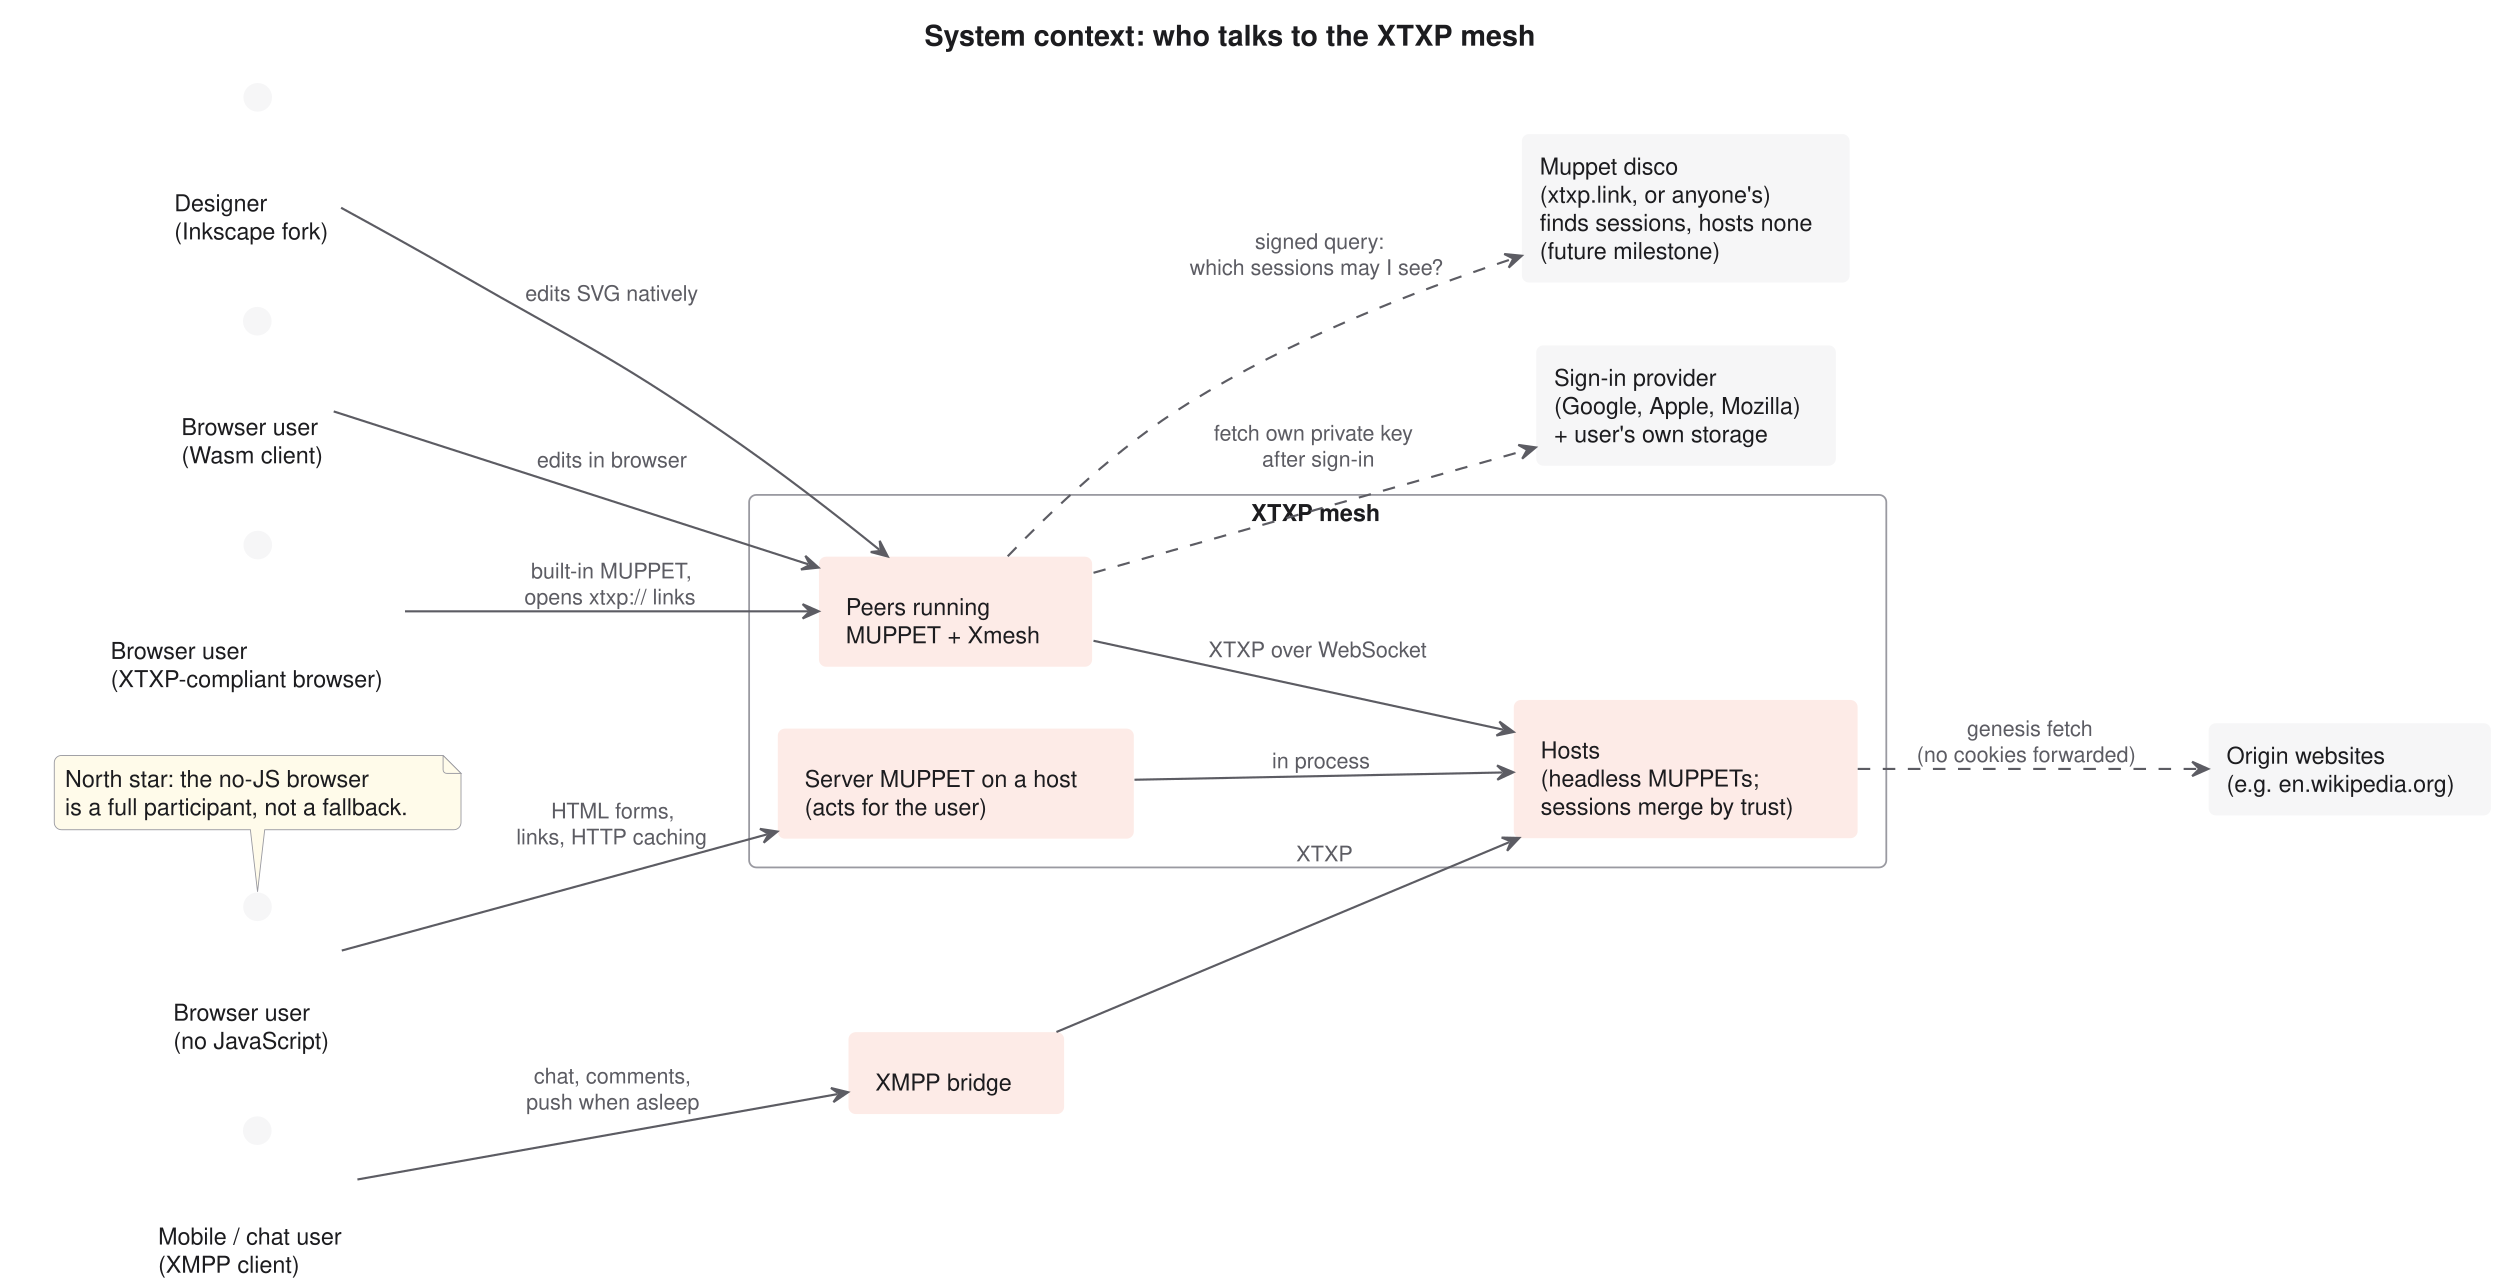
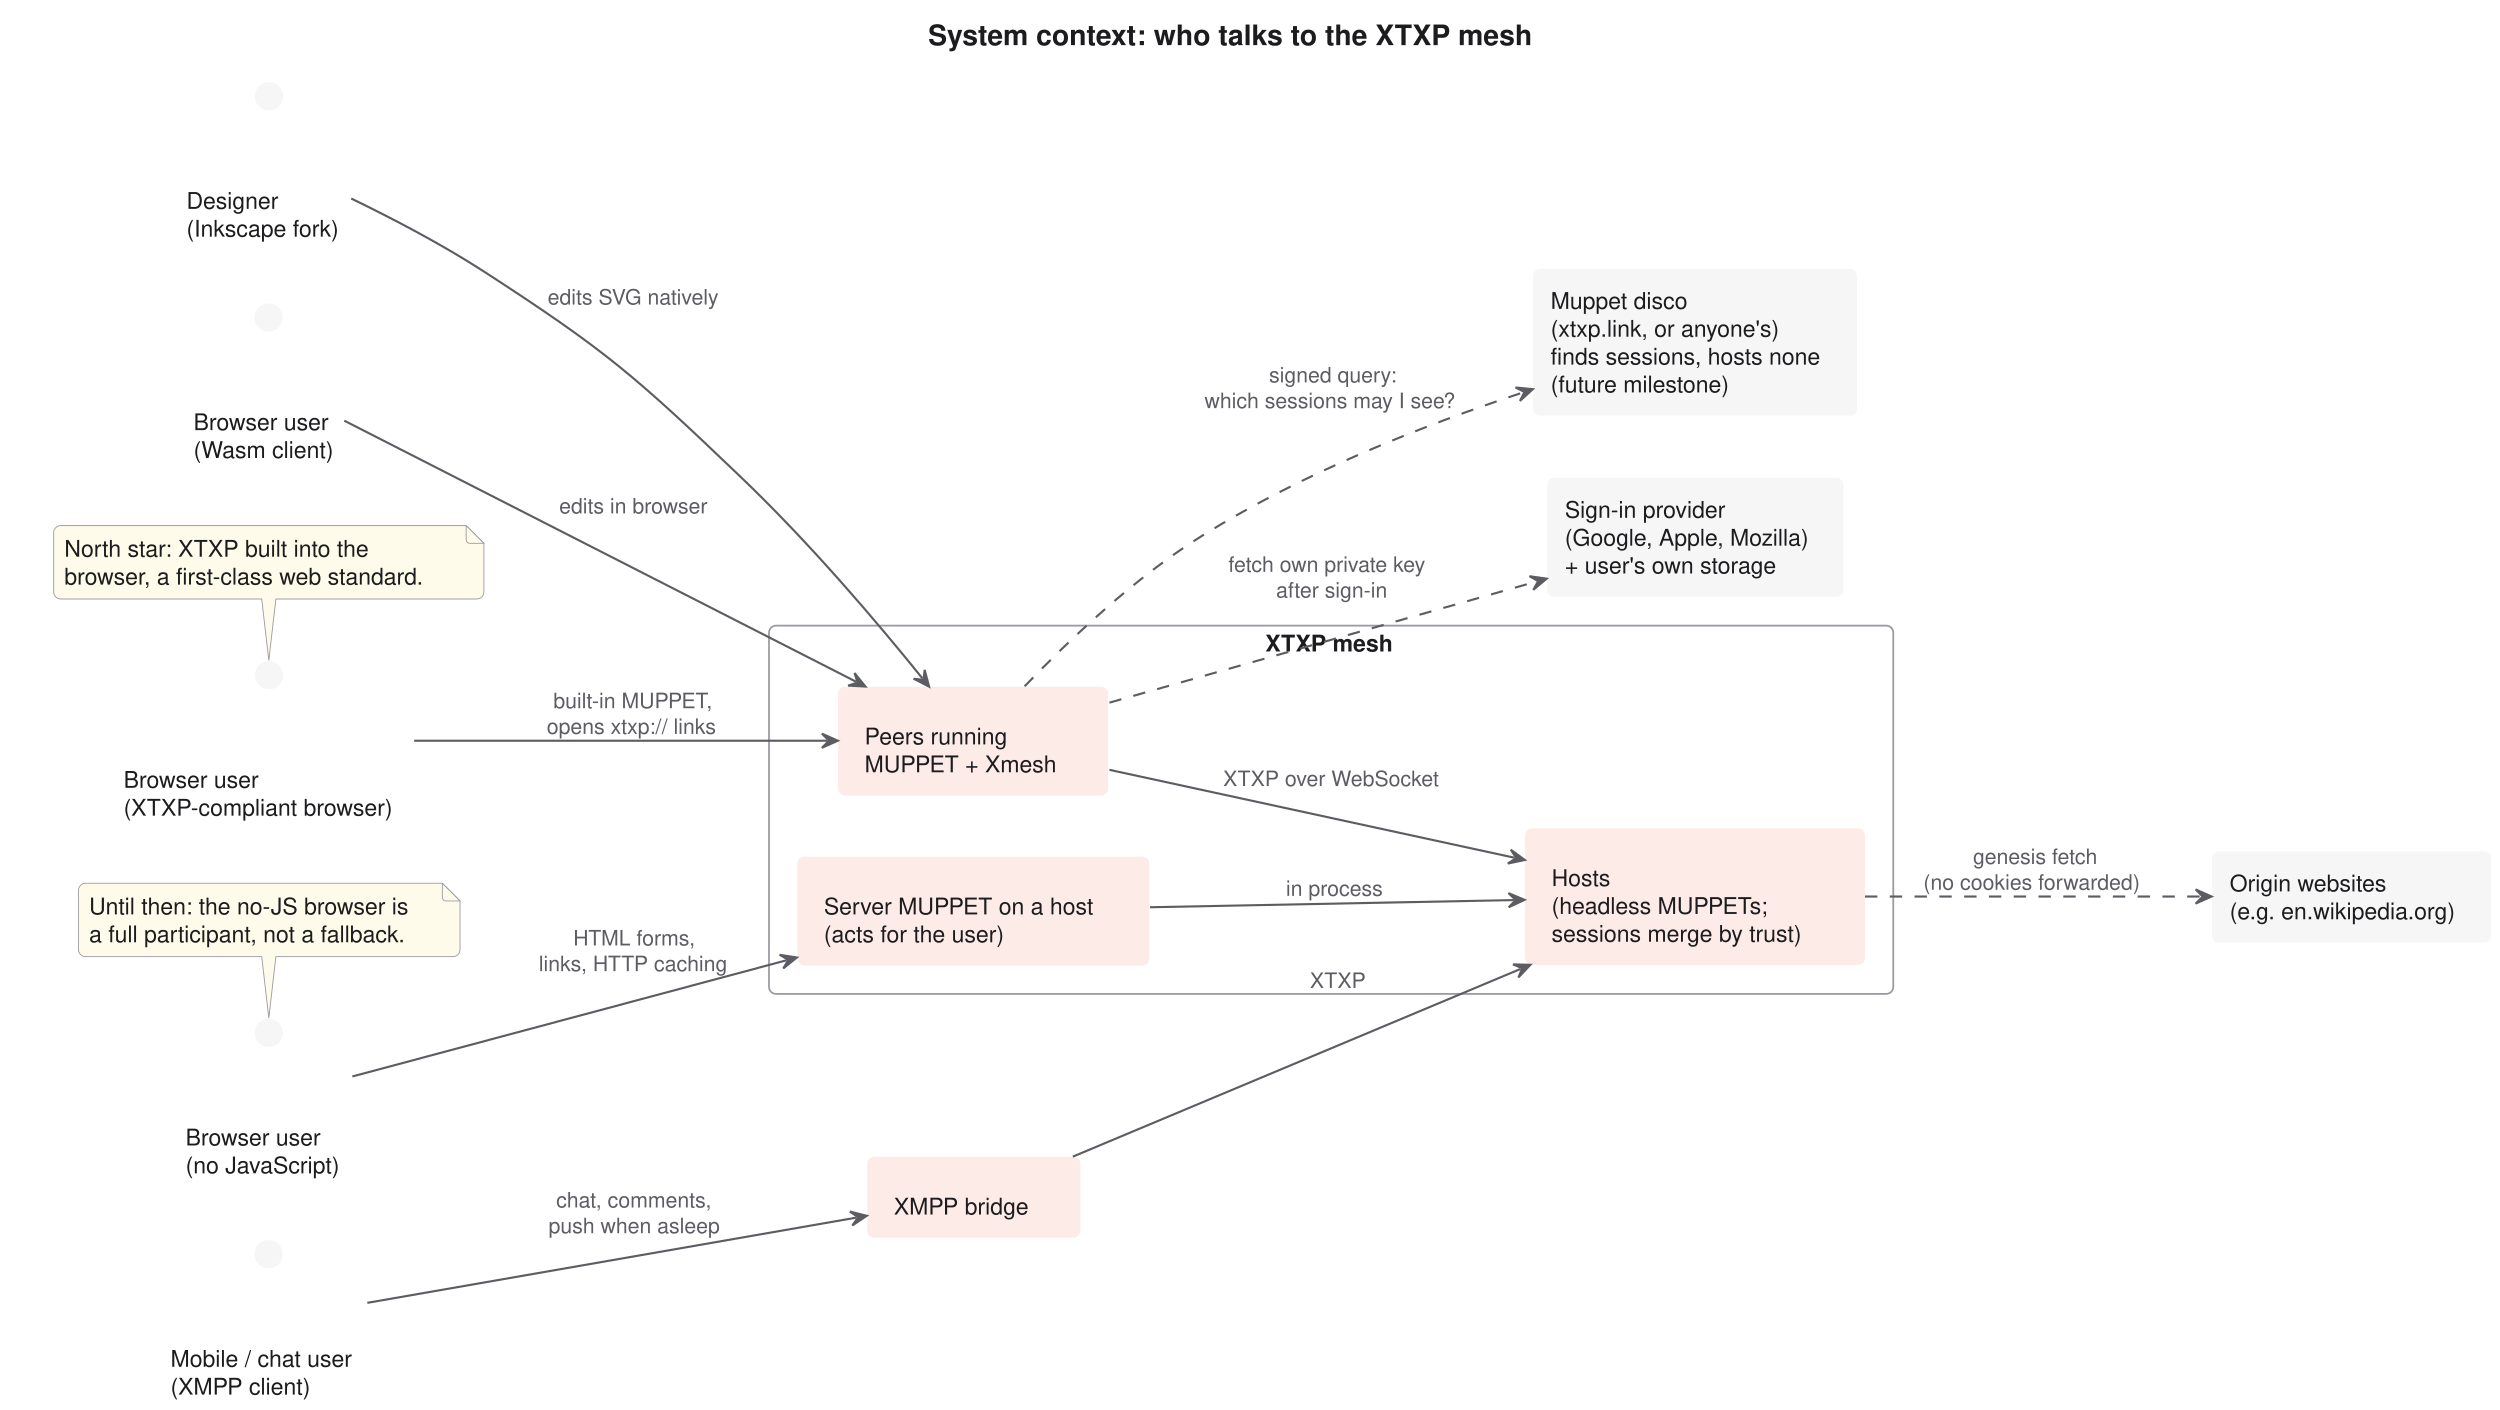
- <svg xmlns="http://www.w3.org/2000/svg" contentStyleType="text/css" data-diagram-type="DESCRIPTION" height="719px" preserveAspectRatio="none" style="width:1396px;height:719px;" version="1.1" viewBox="0 0 1396 719" width="1396px" zoomAndPan="magnify">
+ <svg xmlns="http://www.w3.org/2000/svg" contentStyleType="text/css" data-diagram-type="DESCRIPTION" height="796px" preserveAspectRatio="none" style="width:1412px;height:796px;" version="1.1" viewBox="0 0 1412 796" width="1412px" zoomAndPan="magnify">
  <defs />
  <g>
    <g class="title" data-source-line="2">
-       <text fill="#1C1C1F" font-family="Helvetica" font-size="16" font-weight="bold" lengthAdjust="spacing" textLength="350.5" x="516.21" y="25.5">System context: who talks to the XTXP mesh</text>
+       <text fill="#1C1C1F" font-family="Helvetica" font-size="16" font-weight="bold" lengthAdjust="spacing" textLength="350.5" x="524.215" y="25.5">System context: who talks to the XTXP mesh</text>
    </g>
    <g class="cluster" data-entity="mesh" data-source-line="12" data-uid="ent0007" id="cluster_mesh">
-       <rect fill="none" height="208" rx="4" ry="4" style="stroke:#9A9AA1;stroke-width:1;" width="635" x="418.31" y="276.359" />
-       <text fill="#1C1C1F" font-family="Helvetica" font-size="13" font-weight="bold" lengthAdjust="spacing" textLength="74.356" x="698.632" y="290.953">XTXP mesh</text>
+       <rect fill="none" height="208" rx="4" ry="4" style="stroke:#9A9AA1;stroke-width:1;" width="635" x="434.32" y="353.359" />
+       <text fill="#1C1C1F" font-family="Helvetica" font-size="13" font-weight="bold" lengthAdjust="spacing" textLength="74.356" x="714.642" y="367.953">XTXP mesh</text>
    </g>
    <g class="entity" data-entity="peers" data-source-line="13" data-uid="ent0008" id="entity_peers">
-       <rect fill="#FDEBE7" height="61.459" rx="4" ry="4" width="152.525" x="457.31" y="310.859" />
-       <rect fill="#FDEBE7" height="10" width="15" x="589.835" y="315.859" />
-       <rect fill="#FDEBE7" height="2" width="4" x="587.835" y="317.859" />
-       <rect fill="#FDEBE7" height="2" width="4" x="587.835" y="321.859" />
-       <text fill="#1C1C1F" font-family="Helvetica" font-size="13" lengthAdjust="spacing" textLength="85.617" x="472.31" y="343.453">Peers running</text>
-       <text fill="#1C1C1F" font-family="Helvetica" font-size="13" lengthAdjust="spacing" textLength="112.525" x="472.31" y="359.183">MUPPET + Xmesh</text>
+       <rect fill="#FDEBE7" height="61.459" rx="4" ry="4" width="152.525" x="473.32" y="387.859" />
+       <rect fill="#FDEBE7" height="10" width="15" x="605.845" y="392.859" />
+       <rect fill="#FDEBE7" height="2" width="4" x="603.845" y="394.859" />
+       <rect fill="#FDEBE7" height="2" width="4" x="603.845" y="398.859" />
+       <text fill="#1C1C1F" font-family="Helvetica" font-size="13" lengthAdjust="spacing" textLength="85.617" x="488.32" y="420.453">Peers running</text>
+       <text fill="#1C1C1F" font-family="Helvetica" font-size="13" lengthAdjust="spacing" textLength="112.525" x="488.32" y="436.183">MUPPET + Xmesh</text>
    </g>
    <g class="entity" data-entity="hosts" data-source-line="14" data-uid="ent0009" id="entity_hosts">
-       <rect fill="#FDEBE7" height="77.189" rx="4" ry="4" width="191.988" x="845.31" y="390.859" />
-       <rect fill="#FDEBE7" height="10" width="15" x="1017.298" y="395.859" />
-       <rect fill="#FDEBE7" height="2" width="4" x="1015.298" y="397.859" />
-       <rect fill="#FDEBE7" height="2" width="4" x="1015.298" y="401.859" />
-       <text fill="#1C1C1F" font-family="Helvetica" font-size="13" lengthAdjust="spacing" textLength="35.433" x="860.31" y="423.453">Hosts</text>
-       <text fill="#1C1C1F" font-family="Helvetica" font-size="13" lengthAdjust="spacing" textLength="128.388" x="860.31" y="439.183">(headless MUPPETs;</text>
-       <text fill="#1C1C1F" font-family="Helvetica" font-size="13" lengthAdjust="spacing" textLength="151.988" x="860.31" y="454.912">sessions merge by trust)</text>
+       <rect fill="#FDEBE7" height="77.189" rx="4" ry="4" width="191.988" x="861.32" y="467.859" />
+       <rect fill="#FDEBE7" height="10" width="15" x="1033.308" y="472.859" />
+       <rect fill="#FDEBE7" height="2" width="4" x="1031.308" y="474.859" />
+       <rect fill="#FDEBE7" height="2" width="4" x="1031.308" y="478.859" />
+       <text fill="#1C1C1F" font-family="Helvetica" font-size="13" lengthAdjust="spacing" textLength="35.433" x="876.32" y="500.453">Hosts</text>
+       <text fill="#1C1C1F" font-family="Helvetica" font-size="13" lengthAdjust="spacing" textLength="128.388" x="876.32" y="516.183">(headless MUPPETs;</text>
+       <text fill="#1C1C1F" font-family="Helvetica" font-size="13" lengthAdjust="spacing" textLength="151.988" x="876.32" y="531.912">sessions merge by trust)</text>
    </g>
    <g class="entity" data-entity="server" data-source-line="15" data-uid="ent0010" id="entity_server">
-       <rect fill="#FDEBE7" height="61.459" rx="4" ry="4" width="198.818" x="434.31" y="406.859" />
-       <rect fill="#FDEBE7" height="10" width="15" x="613.128" y="411.859" />
-       <rect fill="#FDEBE7" height="2" width="4" x="611.128" y="413.859" />
-       <rect fill="#FDEBE7" height="2" width="4" x="611.128" y="417.859" />
-       <text fill="#1C1C1F" font-family="Helvetica" font-size="13" lengthAdjust="spacing" textLength="158.818" x="449.31" y="439.453">Server MUPPET on a host</text>
-       <text fill="#1C1C1F" font-family="Helvetica" font-size="13" lengthAdjust="spacing" textLength="110.335" x="449.31" y="455.183">(acts for the user)</text>
+       <rect fill="#FDEBE7" height="61.459" rx="4" ry="4" width="198.818" x="450.32" y="483.859" />
+       <rect fill="#FDEBE7" height="10" width="15" x="629.138" y="488.859" />
+       <rect fill="#FDEBE7" height="2" width="4" x="627.138" y="490.859" />
+       <rect fill="#FDEBE7" height="2" width="4" x="627.138" y="494.859" />
+       <text fill="#1C1C1F" font-family="Helvetica" font-size="13" lengthAdjust="spacing" textLength="158.818" x="465.32" y="516.453">Server MUPPET on a host</text>
+       <text fill="#1C1C1F" font-family="Helvetica" font-size="13" lengthAdjust="spacing" textLength="110.335" x="465.32" y="532.183">(acts for the user)</text>
    </g>
    <g class="entity" data-entity="designer" data-source-line="6" data-uid="ent0002" id="entity_designer">
-       <ellipse cx="143.915" cy="54.359" fill="#F6F6F7" rx="8" ry="8" />
-       <path d="M143.915,62.359 L143.915,89.359 M130.915,70.359 L156.915,70.359 M143.915,89.359 L130.915,104.359 M143.915,89.359 L156.915,104.359" fill="none" />
-       <text fill="#1C1C1F" font-family="Helvetica" font-size="13" lengthAdjust="spacing" textLength="55.098" x="97.31" y="117.953">Designer</text>
-       <text fill="#1C1C1F" font-family="Helvetica" font-size="13" lengthAdjust="spacing" textLength="93.209" x="97.31" y="133.683">(Inkscape fork)</text>
+       <ellipse cx="151.924" cy="54.359" fill="#F6F6F7" rx="8" ry="8" />
+       <path d="M151.924,62.359 L151.924,89.359 M138.924,70.359 L164.924,70.359 M151.924,89.359 L138.924,104.359 M151.924,89.359 L164.924,104.359" fill="none" />
+       <text fill="#1C1C1F" font-family="Helvetica" font-size="13" lengthAdjust="spacing" textLength="55.098" x="105.32" y="117.953">Designer</text>
+       <text fill="#1C1C1F" font-family="Helvetica" font-size="13" lengthAdjust="spacing" textLength="93.209" x="105.32" y="133.683">(Inkscape fork)</text>
    </g>
    <g class="entity" data-entity="wasm" data-source-line="7" data-uid="ent0003" id="entity_wasm">
-       <ellipse cx="143.677" cy="179.359" fill="#F6F6F7" rx="8" ry="8" />
-       <path d="M143.677,187.359 L143.677,214.359 M130.677,195.359 L156.677,195.359 M143.677,214.359 L130.677,229.359 M143.677,214.359 L156.677,229.359" fill="none" />
-       <text fill="#1C1C1F" font-family="Helvetica" font-size="13" lengthAdjust="spacing" textLength="81.847" x="101.31" y="242.953">Browser user</text>
-       <text fill="#1C1C1F" font-family="Helvetica" font-size="13" lengthAdjust="spacing" textLength="84.735" x="101.31" y="258.683">(Wasm client)</text>
+       <ellipse cx="151.687" cy="179.359" fill="#F6F6F7" rx="8" ry="8" />
+       <path d="M151.687,187.359 L151.687,214.359 M138.687,195.359 L164.687,195.359 M151.687,214.359 L138.687,229.359 M151.687,214.359 L164.687,229.359" fill="none" />
+       <text fill="#1C1C1F" font-family="Helvetica" font-size="13" lengthAdjust="spacing" textLength="81.847" x="109.32" y="242.953">Browser user</text>
+       <text fill="#1C1C1F" font-family="Helvetica" font-size="13" lengthAdjust="spacing" textLength="84.735" x="109.32" y="258.683">(Wasm client)</text>
    </g>
    <g class="entity" data-entity="native" data-source-line="8" data-uid="ent0004" id="entity_native">
-       <ellipse cx="143.946" cy="304.359" fill="#F6F6F7" rx="8" ry="8" />
-       <path d="M143.946,312.359 L143.946,339.359 M130.946,320.359 L156.946,320.359 M143.946,339.359 L130.946,354.359 M143.946,339.359 L156.946,354.359" fill="none" />
-       <text fill="#1C1C1F" font-family="Helvetica" font-size="13" lengthAdjust="spacing" textLength="81.847" x="61.81" y="367.953">Browser user</text>
-       <text fill="#1C1C1F" font-family="Helvetica" font-size="13" lengthAdjust="spacing" textLength="164.271" x="61.81" y="383.683">(XTXP-compliant browser)</text>
+       <ellipse cx="151.956" cy="381.359" fill="#F6F6F7" rx="8" ry="8" />
+       <path d="M151.956,389.359 L151.956,416.359 M138.956,397.359 L164.956,397.359 M151.956,416.359 L138.956,431.359 M151.956,416.359 L164.956,431.359" fill="none" />
+       <text fill="#1C1C1F" font-family="Helvetica" font-size="13" lengthAdjust="spacing" textLength="81.847" x="69.82" y="444.953">Browser user</text>
+       <text fill="#1C1C1F" font-family="Helvetica" font-size="13" lengthAdjust="spacing" textLength="164.271" x="69.82" y="460.683">(XTXP-compliant browser)</text>
    </g>
    <g class="entity" data-entity="nojs" data-source-line="9" data-uid="ent0005" id="entity_nojs">
-       <ellipse cx="143.792" cy="506.359" fill="#F6F6F7" rx="8" ry="8" />
-       <path d="M143.792,514.359 L143.792,541.359 M130.792,522.359 L156.792,522.359 M143.792,541.359 L130.792,556.359 M143.792,541.359 L156.792,556.359" fill="none" />
-       <text fill="#1C1C1F" font-family="Helvetica" font-size="13" lengthAdjust="spacing" textLength="81.847" x="96.81" y="569.953">Browser user</text>
-       <text fill="#1C1C1F" font-family="Helvetica" font-size="13" lengthAdjust="spacing" textLength="93.964" x="96.81" y="585.683">(no JavaScript)</text>
+       <ellipse cx="151.802" cy="583.359" fill="#F6F6F7" rx="8" ry="8" />
+       <path d="M151.802,591.359 L151.802,618.359 M138.802,599.359 L164.802,599.359 M151.802,618.359 L138.802,633.359 M151.802,618.359 L164.802,633.359" fill="none" />
+       <text fill="#1C1C1F" font-family="Helvetica" font-size="13" lengthAdjust="spacing" textLength="81.847" x="104.82" y="646.953">Browser user</text>
+       <text fill="#1C1C1F" font-family="Helvetica" font-size="13" lengthAdjust="spacing" textLength="93.964" x="104.82" y="662.683">(no JavaScript)</text>
    </g>
    <g class="entity" data-entity="mobile" data-source-line="10" data-uid="ent0006" id="entity_mobile">
-       <ellipse cx="143.668" cy="631.359" fill="#F6F6F7" rx="8" ry="8" />
-       <path d="M143.668,639.359 L143.668,666.359 M130.668,647.359 L156.668,647.359 M143.668,666.359 L130.668,681.359 M143.668,666.359 L156.668,681.359" fill="none" />
-       <text fill="#1C1C1F" font-family="Helvetica" font-size="13" lengthAdjust="spacing" textLength="110.716" x="88.31" y="694.953">Mobile / chat user</text>
-       <text fill="#1C1C1F" font-family="Helvetica" font-size="13" lengthAdjust="spacing" textLength="83.592" x="88.31" y="710.683">(XMPP client)</text>
+       <ellipse cx="151.678" cy="708.359" fill="#F6F6F7" rx="8" ry="8" />
+       <path d="M151.678,716.359 L151.678,743.359 M138.678,724.359 L164.678,724.359 M151.678,743.359 L138.678,758.359 M151.678,743.359 L164.678,758.359" fill="none" />
+       <text fill="#1C1C1F" font-family="Helvetica" font-size="13" lengthAdjust="spacing" textLength="110.716" x="96.32" y="771.953">Mobile / chat user</text>
+       <text fill="#1C1C1F" font-family="Helvetica" font-size="13" lengthAdjust="spacing" textLength="83.592" x="96.32" y="787.683">(XMPP client)</text>
    </g>
    <g class="entity" data-entity="disco" data-source-line="18" data-uid="ent0011" id="entity_disco">
-       <rect fill="#F6F6F7" height="82.918" rx="4" ry="4" width="183.02" x="849.81" y="74.859" />
-       <text fill="#1C1C1F" font-family="Helvetica" font-size="13" lengthAdjust="spacing" textLength="84.03" x="859.81" y="97.453">Muppet disco</text>
-       <text fill="#1C1C1F" font-family="Helvetica" font-size="13" lengthAdjust="spacing" textLength="140.594" x="859.81" y="113.183">(xtxp.link, or anyone's)</text>
-       <text fill="#1C1C1F" font-family="Helvetica" font-size="13" lengthAdjust="spacing" textLength="163.02" x="859.81" y="128.912">finds sessions, hosts none</text>
-       <text fill="#1C1C1F" font-family="Helvetica" font-size="13" lengthAdjust="spacing" textLength="109.484" x="859.81" y="144.642">(future milestone)</text>
+       <rect fill="#F6F6F7" height="82.918" rx="4" ry="4" width="183.02" x="865.82" y="151.859" />
+       <text fill="#1C1C1F" font-family="Helvetica" font-size="13" lengthAdjust="spacing" textLength="84.03" x="875.82" y="174.453">Muppet disco</text>
+       <text fill="#1C1C1F" font-family="Helvetica" font-size="13" lengthAdjust="spacing" textLength="140.594" x="875.82" y="190.183">(xtxp.link, or anyone's)</text>
+       <text fill="#1C1C1F" font-family="Helvetica" font-size="13" lengthAdjust="spacing" textLength="163.02" x="875.82" y="205.912">finds sessions, hosts none</text>
+       <text fill="#1C1C1F" font-family="Helvetica" font-size="13" lengthAdjust="spacing" textLength="109.484" x="875.82" y="221.642">(future milestone)</text>
    </g>
    <g class="entity" data-entity="bridge" data-source-line="19" data-uid="ent0012" id="entity_bridge">
-       <rect fill="#FDEBE7" height="45.73" rx="4" ry="4" width="120.387" x="473.81" y="576.359" />
-       <rect fill="#FDEBE7" height="10" width="15" x="574.197" y="581.359" />
-       <rect fill="#FDEBE7" height="2" width="4" x="572.197" y="583.359" />
-       <rect fill="#FDEBE7" height="2" width="4" x="572.197" y="587.359" />
-       <text fill="#1C1C1F" font-family="Helvetica" font-size="13" lengthAdjust="spacing" textLength="80.387" x="488.81" y="608.953">XMPP bridge</text>
+       <rect fill="#FDEBE7" height="45.73" rx="4" ry="4" width="120.387" x="489.82" y="653.359" />
+       <rect fill="#FDEBE7" height="10" width="15" x="590.207" y="658.359" />
+       <rect fill="#FDEBE7" height="2" width="4" x="588.207" y="660.359" />
+       <rect fill="#FDEBE7" height="2" width="4" x="588.207" y="664.359" />
+       <text fill="#1C1C1F" font-family="Helvetica" font-size="13" lengthAdjust="spacing" textLength="80.387" x="504.82" y="685.953">XMPP bridge</text>
    </g>
    <g class="entity" data-entity="origin" data-source-line="20" data-uid="ent0013" id="entity_origin">
-       <rect fill="#F6F6F7" height="51.459" rx="4" ry="4" width="157.611" x="1233.31" y="403.859" />
-       <text fill="#1C1C1F" font-family="Helvetica" font-size="13" lengthAdjust="spacing" textLength="95.323" x="1243.31" y="426.453">Origin websites</text>
-       <text fill="#1C1C1F" font-family="Helvetica" font-size="13" lengthAdjust="spacing" textLength="137.611" x="1243.31" y="442.183">(e.g. en.wikipedia.org)</text>
+       <rect fill="#F6F6F7" height="51.459" rx="4" ry="4" width="157.611" x="1249.32" y="480.859" />
+       <text fill="#1C1C1F" font-family="Helvetica" font-size="13" lengthAdjust="spacing" textLength="95.323" x="1259.32" y="503.453">Origin websites</text>
+       <text fill="#1C1C1F" font-family="Helvetica" font-size="13" lengthAdjust="spacing" textLength="137.611" x="1259.32" y="519.183">(e.g. en.wikipedia.org)</text>
    </g>
    <g class="entity" data-entity="sso" data-source-line="21" data-uid="ent0014" id="entity_sso">
-       <rect fill="#F6F6F7" height="67.189" rx="4" ry="4" width="167.355" x="857.81" y="192.859" />
-       <text fill="#1C1C1F" font-family="Helvetica" font-size="13" lengthAdjust="spacing" textLength="99.144" x="867.81" y="215.453">Sign-in provider</text>
-       <text fill="#1C1C1F" font-family="Helvetica" font-size="13" lengthAdjust="spacing" textLength="147.355" x="867.81" y="231.183">(Google, Apple, Mozilla)</text>
-       <text fill="#1C1C1F" font-family="Helvetica" font-size="13" lengthAdjust="spacing" textLength="130.121" x="867.81" y="246.912">+ user's own storage</text>
+       <rect fill="#F6F6F7" height="67.189" rx="4" ry="4" width="167.355" x="873.82" y="269.859" />
+       <text fill="#1C1C1F" font-family="Helvetica" font-size="13" lengthAdjust="spacing" textLength="99.144" x="883.82" y="292.453">Sign-in provider</text>
+       <text fill="#1C1C1F" font-family="Helvetica" font-size="13" lengthAdjust="spacing" textLength="147.355" x="883.82" y="308.183">(Google, Apple, Mozilla)</text>
+       <text fill="#1C1C1F" font-family="Helvetica" font-size="13" lengthAdjust="spacing" textLength="130.121" x="883.82" y="323.912">+ user's own storage</text>
    </g>
    <g class="entity" data-entity="GMN30" data-source-line="42" data-uid="ent0031" id="entity_GMN30">
-       <path d="M30.31,425.859 L30.31,459.318 A4,4 0 0 0 34.31,463.318 L139.81,463.318 L143.81,497.989 L147.81,463.318 L253.425,463.318 A4,4 0 0 0 257.425,459.318 L257.425,431.859 L247.425,421.859 L34.31,421.859 A4,4 0 0 0 30.31,425.859" fill="#FFFBEA" style="stroke:#9A9AA1;stroke-width:0.5;" />
-       <path d="M247.425,421.859 L247.425,429.859 A2,2 0 0 0 249.425,431.859 L257.425,431.859 L247.425,421.859" fill="#FFFBEA" style="stroke:#9A9AA1;stroke-width:0.5;" />
-       <text fill="#1C1C1F" font-family="Helvetica" font-size="13" lengthAdjust="spacing" textLength="183.46" x="36.31" y="439.453">North star: the no-JS browser</text>
-       <text fill="#1C1C1F" font-family="Helvetica" font-size="13" lengthAdjust="spacing" textLength="206.115" x="36.31" y="455.183">is a full participant, not a fallback.</text>
+       <path d="M30.32,300.859 L30.32,334.318 A4,4 0 0 0 34.32,338.318 L147.82,338.318 L151.82,372.989 L155.82,338.318 L269.291,338.318 A4,4 0 0 0 273.291,334.318 L273.291,306.859 L263.291,296.859 L34.32,296.859 A4,4 0 0 0 30.32,300.859" fill="#FFFBEA" style="stroke:#9A9AA1;stroke-width:0.5;" />
+       <path d="M263.291,296.859 L263.291,304.859 A2,2 0 0 0 265.291,306.859 L273.291,306.859 L263.291,296.859" fill="#FFFBEA" style="stroke:#9A9AA1;stroke-width:0.5;" />
+       <text fill="#1C1C1F" font-family="Helvetica" font-size="13" lengthAdjust="spacing" textLength="182.781" x="36.32" y="314.453">North star: XTXP built into the</text>
+       <text fill="#1C1C1F" font-family="Helvetica" font-size="13" lengthAdjust="spacing" textLength="221.971" x="36.32" y="330.183">browser, a first-class web standard.</text>
+     </g>
+     <g class="entity" data-entity="GMN33" data-source-line="47" data-uid="ent0034" id="entity_GMN33">
+       <path d="M44.32,502.859 L44.32,536.318 A4,4 0 0 0 48.32,540.318 L147.82,540.318 L151.82,574.989 L155.82,540.318 L255.819,540.318 A4,4 0 0 0 259.818,536.318 L259.818,508.859 L249.819,498.859 L48.32,498.859 A4,4 0 0 0 44.32,502.859" fill="#FFFBEA" style="stroke:#9A9AA1;stroke-width:0.5;" />
+       <path d="M249.819,498.859 L249.819,506.859 A2,2 0 0 0 251.819,508.859 L259.818,508.859 L249.819,498.859" fill="#FFFBEA" style="stroke:#9A9AA1;stroke-width:0.5;" />
+       <text fill="#1C1C1F" font-family="Helvetica" font-size="13" lengthAdjust="spacing" textLength="194.499" x="50.32" y="516.453">Until then: the no-JS browser is</text>
+       <text fill="#1C1C1F" font-family="Helvetica" font-size="13" lengthAdjust="spacing" textLength="192.448" x="50.32" y="532.183">a full participant, not a fallback.</text>
    </g>
    <g class="link" data-entity-1="designer" data-entity-2="peers" data-source-line="23" data-uid="lnk15" id="link_designer_peers">
-       <path d="M190.46,116.019 C210.99,127.239 235.47,140.789 257.31,153.359 C322.46,190.839 340.27,197.949 402.31,240.359 C434.84,262.589 465.399,286.313 491.049,306.993" fill="none" id="designer-to-peers" style="stroke:#5C5C63;stroke-width:1.2;" />
-       <polygon fill="#5C5C63" points="495.72,310.759,491.224,301.997,491.827,307.621,486.203,308.224,495.72,310.759" style="stroke:#5C5C63;stroke-width:1.2;" />
-       <text fill="#5C5C63" font-family="Helvetica" font-size="12" lengthAdjust="spacing" textLength="103.242" x="293.31" y="167.984">edits SVG natively</text>
+       <path d="M198.36,112.119 C221.43,123.299 249.52,137.939 273.32,153.359 C342.58,198.239 358.67,212.319 418.32,269.359 C458.33,307.629 495.862,352.02 521.002,383.17" fill="none" id="designer-to-peers" style="stroke:#5C5C63;stroke-width:1.2;" />
+       <polygon fill="#5C5C63" points="524.77,387.839,522.23,378.324,521.63,383.949,516.005,383.348,524.77,387.839" style="stroke:#5C5C63;stroke-width:1.2;" />
+       <text fill="#5C5C63" font-family="Helvetica" font-size="12" lengthAdjust="spacing" textLength="103.242" x="309.32" y="171.984">edits SVG natively</text>
    </g>
    <g class="link" data-entity-1="wasm" data-entity-2="peers" data-source-line="24" data-uid="lnk16" id="link_wasm_peers">
-       <path d="M186.34,229.739 C250.85,250.519 370.429,289.039 451.339,315.109" fill="none" id="wasm-to-peers" style="stroke:#5C5C63;stroke-width:1.2;" />
-       <polygon fill="#5C5C63" points="457.05,316.949,449.71,310.382,452.291,315.416,447.257,317.997,457.05,316.949" style="stroke:#5C5C63;stroke-width:1.2;" />
-       <text fill="#5C5C63" font-family="Helvetica" font-size="12" lengthAdjust="spacing" textLength="90.984" x="299.81" y="260.984">edits in browser</text>
+       <path d="M194.45,237.599 C264.84,273.499 402.295,343.623 483.485,385.033" fill="none" id="wasm-to-peers" style="stroke:#5C5C63;stroke-width:1.2;" />
+       <polygon fill="#5C5C63" points="488.83,387.759,482.63,380.107,484.376,385.488,478.995,387.233,488.83,387.759" style="stroke:#5C5C63;stroke-width:1.2;" />
+       <text fill="#5C5C63" font-family="Helvetica" font-size="12" lengthAdjust="spacing" textLength="90.984" x="315.82" y="289.984">edits in browser</text>
    </g>
    <g class="link" data-entity-1="native" data-entity-2="peers" data-source-line="25" data-uid="lnk17" id="link_native_peers">
-       <path d="M226.15,341.359 C294.26,341.359 384.72,341.359 451.18,341.359" fill="none" id="native-to-peers" style="stroke:#5C5C63;stroke-width:1.2;" />
-       <polygon fill="#5C5C63" points="457.18,341.359,448.18,337.359,452.18,341.359,448.18,345.359,457.18,341.359" style="stroke:#5C5C63;stroke-width:1.2;" />
-       <text fill="#5C5C63" font-family="Helvetica" font-size="12" lengthAdjust="spacing" textLength="96.586" x="296.525" y="322.984">built-in MUPPET,</text>
-       <text fill="#5C5C63" font-family="Helvetica" font-size="12" lengthAdjust="spacing" textLength="104.016" x="292.81" y="337.504">opens xtxp:// links</text>
+       <path d="M233.91,418.359 C304.06,418.359 398.7,418.359 467.2,418.359" fill="none" id="native-to-peers" style="stroke:#5C5C63;stroke-width:1.2;" />
+       <polygon fill="#5C5C63" points="473.2,418.359,464.2,414.359,468.2,418.359,464.2,422.359,473.2,418.359" style="stroke:#5C5C63;stroke-width:1.2;" />
+       <text fill="#5C5C63" font-family="Helvetica" font-size="12" lengthAdjust="spacing" textLength="96.586" x="312.535" y="399.984">built-in MUPPET,</text>
+       <text fill="#5C5C63" font-family="Helvetica" font-size="12" lengthAdjust="spacing" textLength="104.016" x="308.82" y="414.504">opens xtxp:// links</text>
    </g>
    <g class="link" data-entity-1="nojs" data-entity-2="server" data-source-line="26" data-uid="lnk18" id="link_nojs_server">
-       <path d="M190.85,530.779 C250.47,514.499 350.202,487.251 428.302,465.911" fill="none" id="nojs-to-server" style="stroke:#5C5C63;stroke-width:1.2;" />
-       <polygon fill="#5C5C63" points="434.09,464.329,424.354,462.843,429.267,465.647,426.463,470.56,434.09,464.329" style="stroke:#5C5C63;stroke-width:1.2;" />
-       <text fill="#5C5C63" font-family="Helvetica" font-size="12" lengthAdjust="spacing" textLength="74.121" x="307.751" y="456.984">HTML forms,</text>
-       <text fill="#5C5C63" font-family="Helvetica" font-size="12" lengthAdjust="spacing" textLength="113.004" x="288.31" y="471.504">links, HTTP caching</text>
+       <path d="M199.02,607.989 C260.22,591.609 364.004,563.831 444.254,542.351" fill="none" id="nojs-to-server" style="stroke:#5C5C63;stroke-width:1.2;" />
+       <polygon fill="#5C5C63" points="450.05,540.799,440.322,539.263,445.22,542.092,442.39,546.99,450.05,540.799" style="stroke:#5C5C63;stroke-width:1.2;" />
+       <text fill="#5C5C63" font-family="Helvetica" font-size="12" lengthAdjust="spacing" textLength="74.121" x="323.761" y="533.984">HTML forms,</text>
+       <text fill="#5C5C63" font-family="Helvetica" font-size="12" lengthAdjust="spacing" textLength="113.004" x="304.32" y="548.504">links, HTTP caching</text>
    </g>
    <g class="link" data-entity-1="mobile" data-entity-2="bridge" data-source-line="27" data-uid="lnk19" id="link_mobile_bridge">
-       <path d="M199.58,658.619 C271.96,645.749 393.093,624.21 467.653,610.95" fill="none" id="mobile-to-bridge" style="stroke:#5C5C63;stroke-width:1.2;" />
-       <polygon fill="#5C5C63" points="473.56,609.899,463.999,607.537,468.637,610.775,465.399,615.413,473.56,609.899" style="stroke:#5C5C63;stroke-width:1.2;" />
-       <text fill="#5C5C63" font-family="Helvetica" font-size="12" lengthAdjust="spacing" textLength="94.324" x="298.12" y="604.984">chat, comments,</text>
-       <text fill="#5C5C63" font-family="Helvetica" font-size="12" lengthAdjust="spacing" textLength="102.943" x="293.81" y="619.504">push when asleep</text>
+       <path d="M207.46,735.839 C281.51,722.939 407.309,701.02 483.659,687.71" fill="none" id="mobile-to-bridge" style="stroke:#5C5C63;stroke-width:1.2;" />
+       <polygon fill="#5C5C63" points="489.57,686.679,480.017,684.284,484.644,687.538,481.391,692.166,489.57,686.679" style="stroke:#5C5C63;stroke-width:1.2;" />
+       <text fill="#5C5C63" font-family="Helvetica" font-size="12" lengthAdjust="spacing" textLength="94.324" x="314.13" y="681.984">chat, comments,</text>
+       <text fill="#5C5C63" font-family="Helvetica" font-size="12" lengthAdjust="spacing" textLength="102.943" x="309.82" y="696.504">push when asleep</text>
    </g>
    <g class="link" data-entity-1="server" data-entity-2="hosts" data-source-line="28" data-uid="lnk20" id="link_server_hosts">
-       <path d="M633.49,435.409 C697.84,434.139 775.391,432.618 839.041,431.358" fill="none" id="server-to-hosts" style="stroke:#5C5C63;stroke-width:1.2;" />
-       <polygon fill="#5C5C63" points="845.04,431.239,835.963,427.418,840.041,431.338,836.121,435.417,845.04,431.239" style="stroke:#5C5C63;stroke-width:1.2;" />
-       <text fill="#5C5C63" font-family="Helvetica" font-size="12" lengthAdjust="spacing" textLength="58.951" x="710.31" y="428.984">in process</text>
+       <path d="M649.49,512.409 C713.85,511.139 791.391,509.618 855.051,508.358" fill="none" id="server-to-hosts" style="stroke:#5C5C63;stroke-width:1.2;" />
+       <polygon fill="#5C5C63" points="861.05,508.239,851.973,504.418,856.051,508.338,852.131,512.417,861.05,508.239" style="stroke:#5C5C63;stroke-width:1.2;" />
+       <text fill="#5C5C63" font-family="Helvetica" font-size="12" lengthAdjust="spacing" textLength="58.951" x="726.32" y="505.984">in process</text>
    </g>
    <g class="link" data-entity-1="peers" data-entity-2="hosts" data-source-line="29" data-uid="lnk21" id="link_peers_hosts">
-       <path d="M610.61,357.809 C676.97,372.209 767.837,391.926 839.367,407.456" fill="none" id="peers-to-hosts" style="stroke:#5C5C63;stroke-width:1.2;" />
-       <polygon fill="#5C5C63" points="845.23,408.729,837.284,402.911,840.344,407.668,835.586,410.729,845.23,408.729" style="stroke:#5C5C63;stroke-width:1.2;" />
-       <text fill="#5C5C63" font-family="Helvetica" font-size="12" lengthAdjust="spacing" textLength="129.41" x="674.81" y="366.984">XTXP over WebSocket</text>
+       <path d="M626.61,434.809 C692.97,449.209 783.837,468.926 855.377,484.457" fill="none" id="peers-to-hosts" style="stroke:#5C5C63;stroke-width:1.2;" />
+       <polygon fill="#5C5C63" points="861.24,485.729,853.293,479.911,856.354,484.669,851.596,487.729,861.24,485.729" style="stroke:#5C5C63;stroke-width:1.2;" />
+       <text fill="#5C5C63" font-family="Helvetica" font-size="12" lengthAdjust="spacing" textLength="129.41" x="690.82" y="443.984">XTXP over WebSocket</text>
    </g>
    <g class="link" data-entity-1="bridge" data-entity-2="hosts" data-source-line="30" data-uid="lnk22" id="link_bridge_hosts">
-       <path d="M589.92,576.259 C656.29,548.429 763.237,503.599 842.827,470.229" fill="none" id="bridge-to-hosts" style="stroke:#5C5C63;stroke-width:1.2;" />
-       <polygon fill="#5C5C63" points="848.36,467.909,838.513,467.7,843.749,469.843,841.607,475.078,848.36,467.909" style="stroke:#5C5C63;stroke-width:1.2;" />
-       <text fill="#5C5C63" font-family="Helvetica" font-size="12" lengthAdjust="spacing" textLength="31.781" x="723.81" y="480.984">XTXP</text>
+       <path d="M605.93,653.259 C672.3,625.429 779.237,580.599 858.837,547.229" fill="none" id="bridge-to-hosts" style="stroke:#5C5C63;stroke-width:1.2;" />
+       <polygon fill="#5C5C63" points="864.37,544.909,854.523,544.7,859.759,546.842,857.616,552.078,864.37,544.909" style="stroke:#5C5C63;stroke-width:1.2;" />
+       <text fill="#5C5C63" font-family="Helvetica" font-size="12" lengthAdjust="spacing" textLength="31.781" x="739.82" y="557.984">XTXP</text>
    </g>
    <g class="link" data-entity-1="hosts" data-entity-2="origin" data-source-line="31" data-uid="lnk23" id="link_hosts_origin">
-       <path d="M1037.34,429.359 C1098.09,429.359 1169.92,429.359 1227.09,429.359" fill="none" id="hosts-to-origin" style="stroke:#5C5C63;stroke-width:1.2;stroke-dasharray:7,7;" />
-       <polygon fill="#5C5C63" points="1233.09,429.359,1224.09,425.359,1228.09,429.359,1224.09,433.359,1233.09,429.359" style="stroke:#5C5C63;stroke-width:1.2;" />
-       <text fill="#5C5C63" font-family="Helvetica" font-size="12" lengthAdjust="spacing" textLength="76.705" x="1098.347" y="410.984">genesis fetch</text>
-       <text fill="#5C5C63" font-family="Helvetica" font-size="12" lengthAdjust="spacing" textLength="132.779" x="1070.31" y="425.504">(no cookies forwarded)</text>
+       <path d="M1053.34,506.359 C1114.1,506.359 1185.92,506.359 1243.09,506.359" fill="none" id="hosts-to-origin" style="stroke:#5C5C63;stroke-width:1.2;stroke-dasharray:7,7;" />
+       <polygon fill="#5C5C63" points="1249.09,506.359,1240.09,502.359,1244.09,506.359,1240.09,510.359,1249.09,506.359" style="stroke:#5C5C63;stroke-width:1.2;" />
+       <text fill="#5C5C63" font-family="Helvetica" font-size="12" lengthAdjust="spacing" textLength="76.705" x="1114.357" y="487.984">genesis fetch</text>
+       <text fill="#5C5C63" font-family="Helvetica" font-size="12" lengthAdjust="spacing" textLength="132.779" x="1086.32" y="502.504">(no cookies forwarded)</text>
    </g>
    <g class="link" data-entity-1="peers" data-entity-2="sso" data-source-line="32" data-uid="lnk24" id="link_peers_sso">
-       <path d="M610.61,319.859 C680.87,299.939 779.388,271.996 851.788,251.466" fill="none" id="peers-to-sso" style="stroke:#5C5C63;stroke-width:1.2;stroke-dasharray:7,7;" />
-       <polygon fill="#5C5C63" points="857.56,249.829,847.81,248.436,852.75,251.193,849.993,256.133,857.56,249.829" style="stroke:#5C5C63;stroke-width:1.2;" />
-       <text fill="#5C5C63" font-family="Helvetica" font-size="12" lengthAdjust="spacing" textLength="123.047" x="677.81" y="245.984">fetch own private key</text>
-       <text fill="#5C5C63" font-family="Helvetica" font-size="12" lengthAdjust="spacing" textLength="69.199" x="704.734" y="260.504">after sign-in</text>
+       <path d="M626.61,396.859 C696.87,376.939 795.398,348.996 867.798,328.466" fill="none" id="peers-to-sso" style="stroke:#5C5C63;stroke-width:1.2;stroke-dasharray:7,7;" />
+       <polygon fill="#5C5C63" points="873.57,326.829,863.82,325.436,868.76,328.193,866.003,333.133,873.57,326.829" style="stroke:#5C5C63;stroke-width:1.2;" />
+       <text fill="#5C5C63" font-family="Helvetica" font-size="12" lengthAdjust="spacing" textLength="123.047" x="693.82" y="322.984">fetch own private key</text>
+       <text fill="#5C5C63" font-family="Helvetica" font-size="12" lengthAdjust="spacing" textLength="69.199" x="720.744" y="337.504">after sign-in</text>
    </g>
    <g class="link" data-entity-1="peers" data-entity-2="disco" data-source-line="33" data-uid="lnk25" id="link_peers_disco">
-       <path d="M562.71,310.629 C587.21,285.079 624.86,249.179 663.31,225.359 C721.53,189.299 787.984,163.255 844.064,144.695" fill="none" id="peers-to-disco" style="stroke:#5C5C63;stroke-width:1.2;stroke-dasharray:7,7;" />
-       <polygon fill="#5C5C63" points="849.76,142.809,839.959,141.84,845.013,144.38,842.473,149.435,849.76,142.809" style="stroke:#5C5C63;stroke-width:1.2;" />
-       <text fill="#5C5C63" font-family="Helvetica" font-size="12" lengthAdjust="spacing" textLength="77.566" x="700.764" y="138.984">signed query:</text>
-       <text fill="#5C5C63" font-family="Helvetica" font-size="12" lengthAdjust="spacing" textLength="150.475" x="664.31" y="153.504">which sessions may I see?</text>
+       <path d="M578.71,387.629 C603.21,362.079 640.86,326.179 679.32,302.359 C737.53,266.299 803.994,240.255 860.064,221.695" fill="none" id="peers-to-disco" style="stroke:#5C5C63;stroke-width:1.2;stroke-dasharray:7,7;" />
+       <polygon fill="#5C5C63" points="865.76,219.809,855.959,218.84,861.013,221.381,858.473,226.435,865.76,219.809" style="stroke:#5C5C63;stroke-width:1.2;" />
+       <text fill="#5C5C63" font-family="Helvetica" font-size="12" lengthAdjust="spacing" textLength="77.566" x="716.774" y="215.984">signed query:</text>
+       <text fill="#5C5C63" font-family="Helvetica" font-size="12" lengthAdjust="spacing" textLength="150.475" x="680.32" y="230.504">which sessions may I see?</text>
    </g>
  </g>
</svg>
